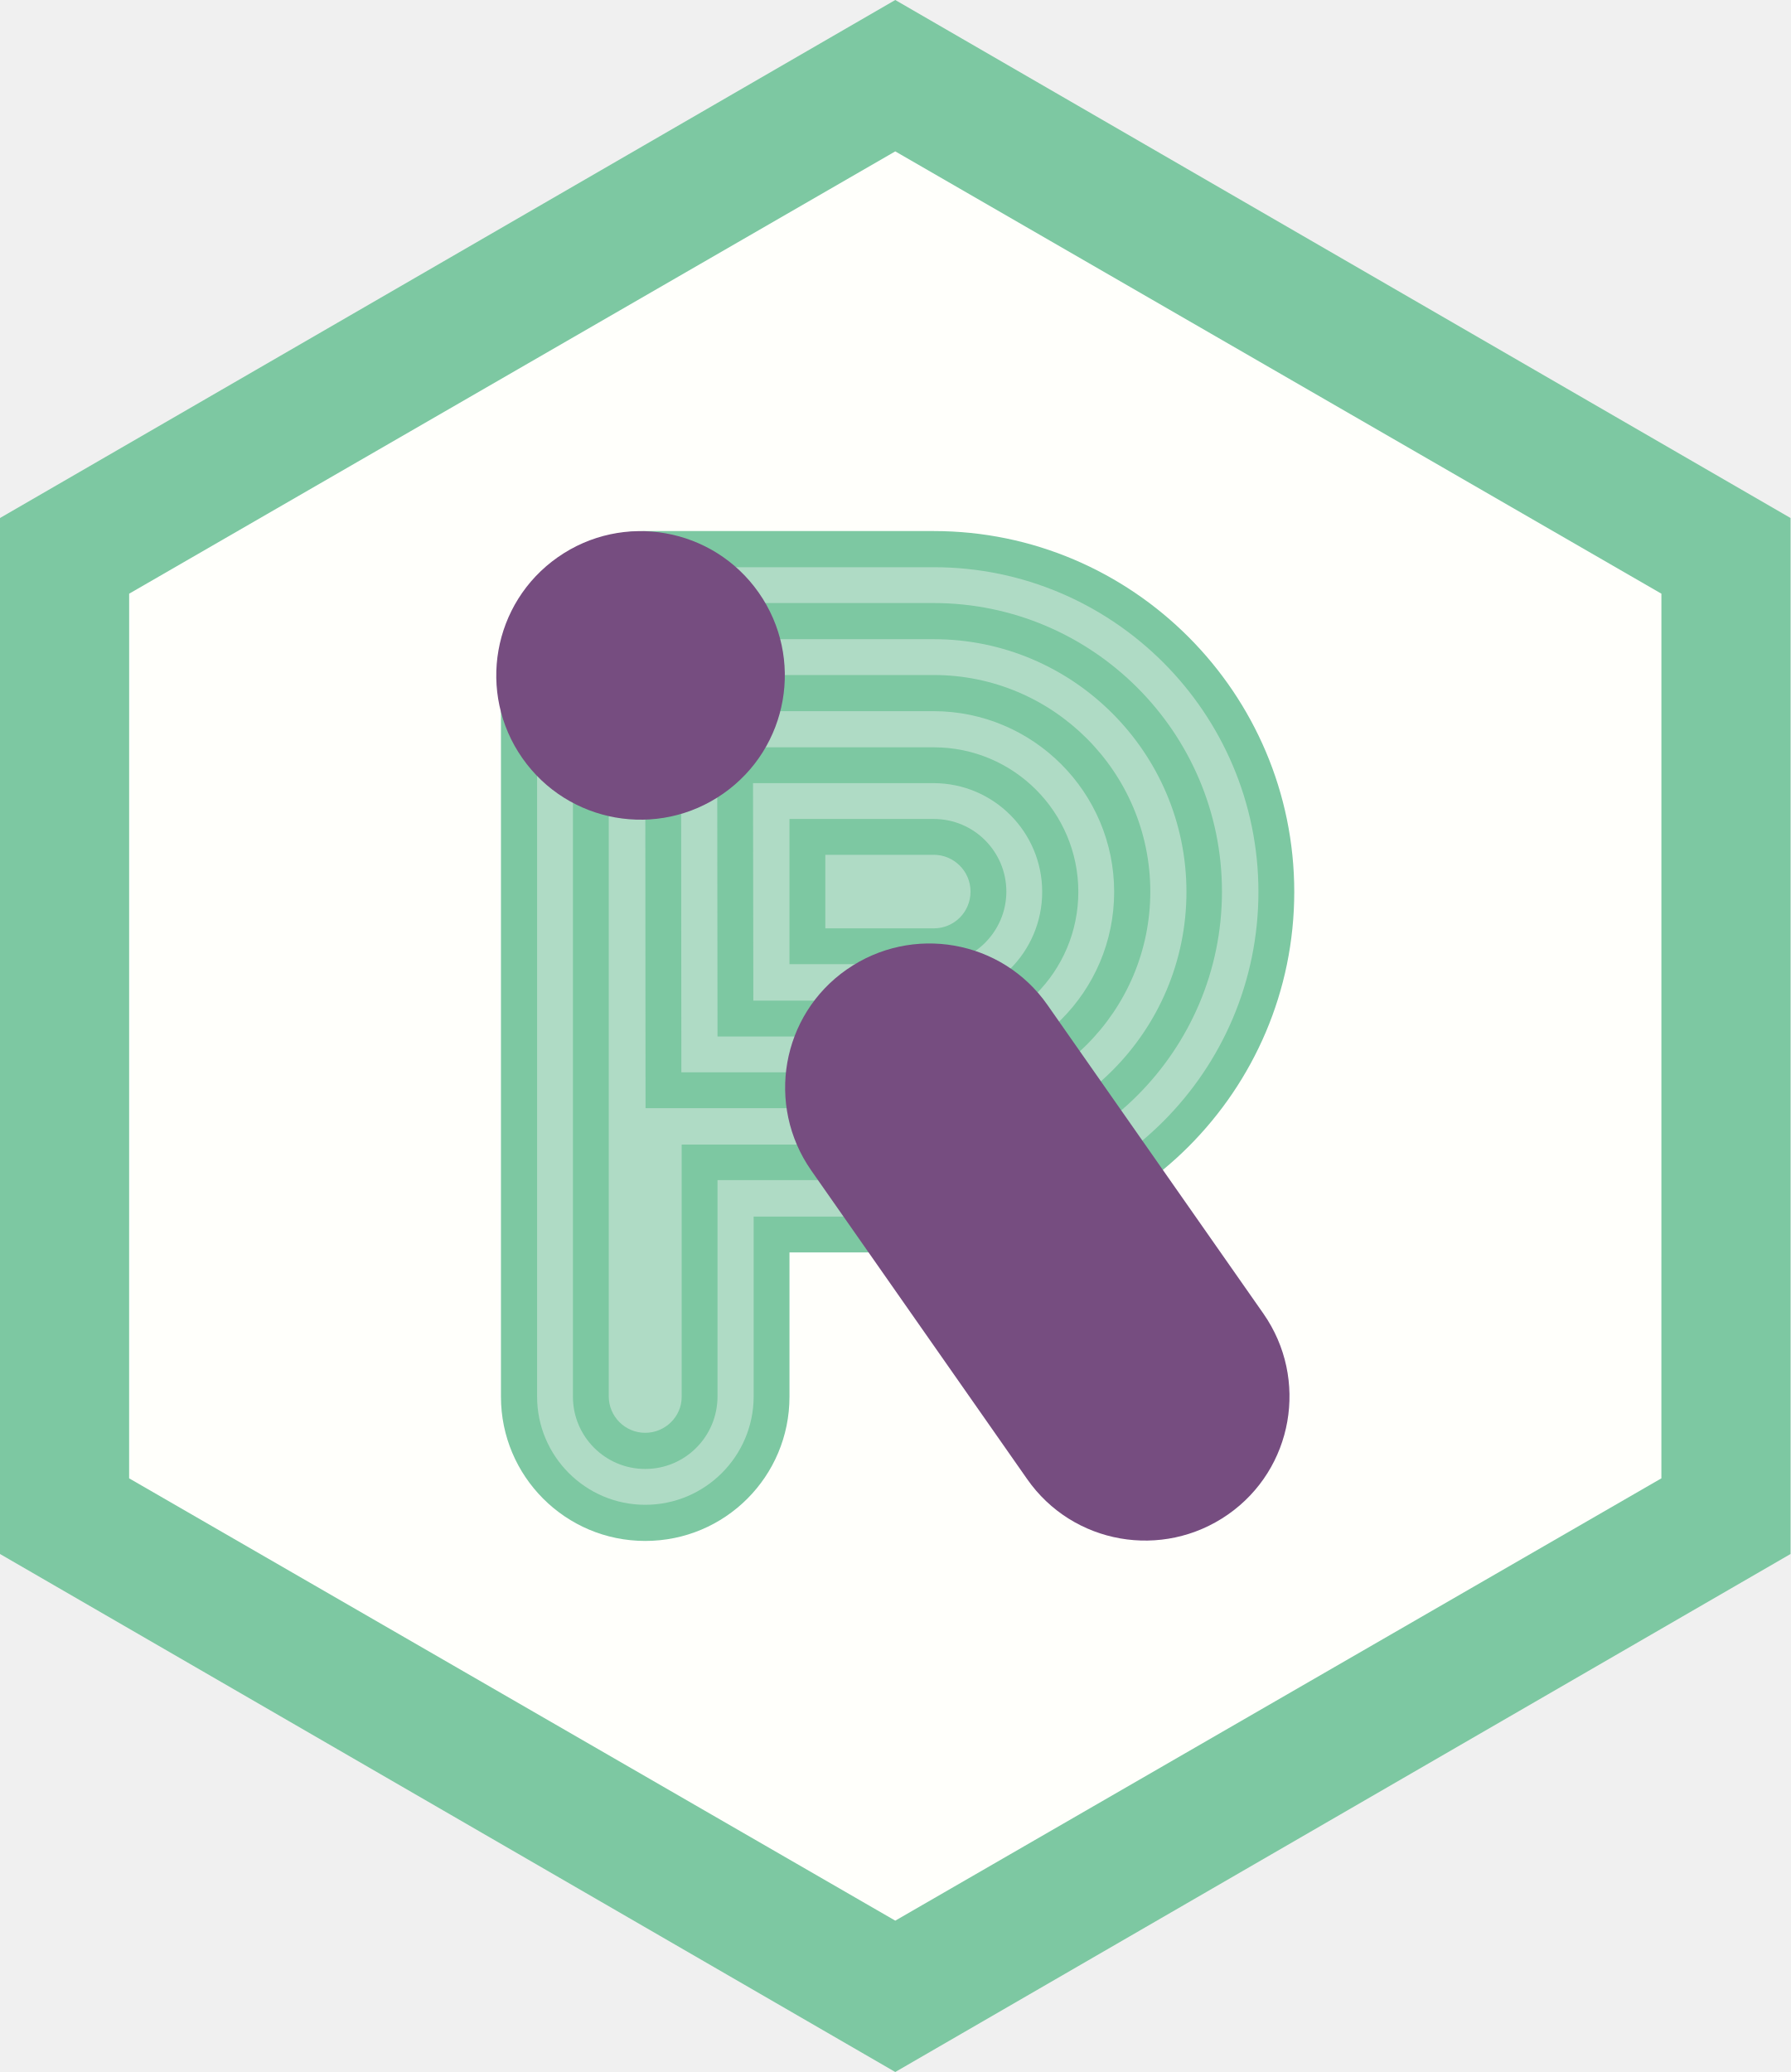
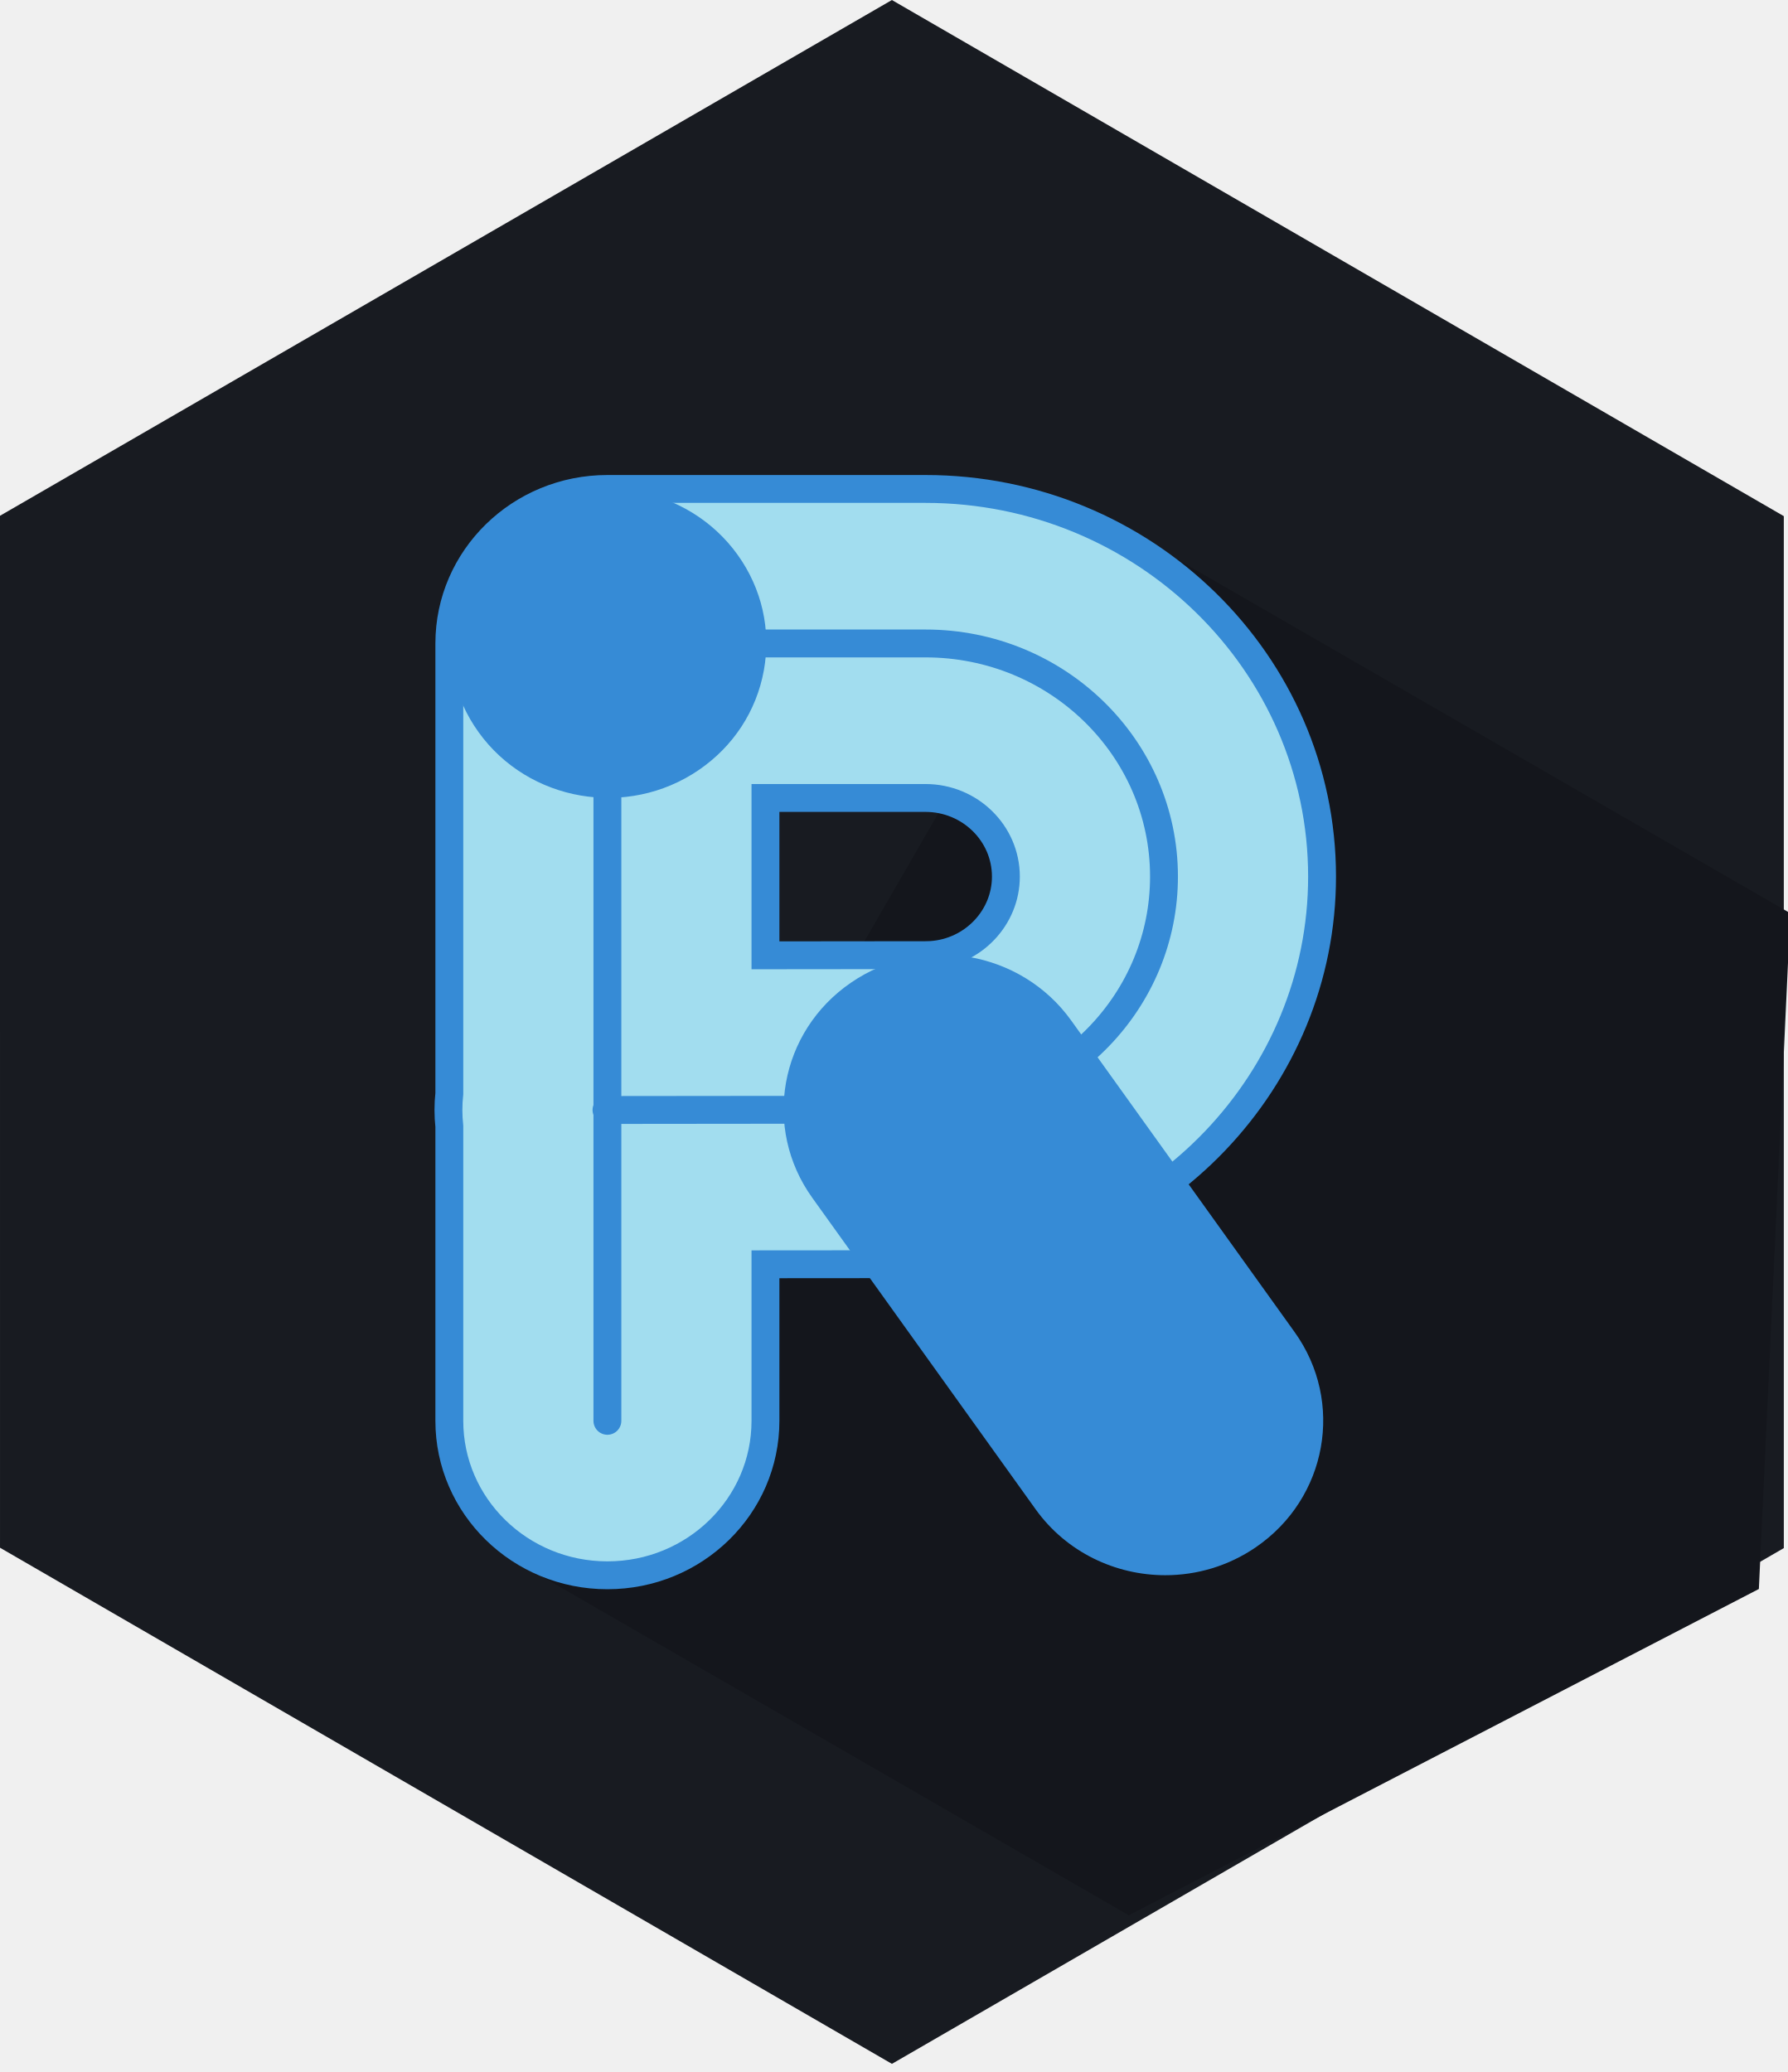
- <svg xmlns="http://www.w3.org/2000/svg" xmlns:ns1="http://www.openswatchbook.org/uri/2009/osb" width="43.9mm" height="50.8mm" viewBox="0 0 43.9 50.8" version="1.1" id="svg8">
-   <defs id="defs2">
-     <linearGradient id="linearGradient4541" ns1:paint="solid">
-       <stop style="stop-color:#000000;stop-opacity:1;" offset="0" id="stop4539" />
-     </linearGradient>
+ <svg xmlns="http://www.w3.org/2000/svg" xmlns:xlink="http://www.w3.org/1999/xlink" width="44px" height="51px" viewBox="0 0 44 51" version="1.1">
+   <defs>
+     <polygon id="path-1" points="45.286 40.111 22.77 51.772 1.434 38.062 2.614 12.689 25.13 1.028 46.466 14.738" />
  </defs>
-   <style type="text/css" id="style6460">
- 	.st0{fill:#7DC8A2;}
- 	.st1{fill:#AFDBC5;}
- 	.st2{fill:#764D80;}
-   </style>
-   <g id="layer1" transform="translate(0,-246.2)">
-     <path style="fill:#7dc8a2;fill-opacity:1;stroke:none;stroke-width:4;stroke-miterlimit:4;stroke-dasharray:none;stroke-dashoffset:0;stroke-opacity:1" id="path4596" d="m 210,180.054 -52.689,27.231 -49.927,-32.015 2.762,-59.245 52.689,-27.231 49.927,32.015 z" transform="matrix(0.4268806,-0.01994286,0.01990022,0.4277955,-49.32805,211.4617)" />
-   </g>
-   <g id="layer2">
-     <path style="fill:#fffffb;fill-opacity:1;stroke:none;stroke-width:4;stroke-miterlimit:4;stroke-dasharray:none;stroke-dashoffset:0;stroke-opacity:1" id="path5831" d="M 3.3868034e-8,297 -12.755,305.622 l -13.845,-6.735 -1.089,-15.357 12.755,-8.622 13.845,6.735 z" transform="matrix(1.405246,0.09968661,-0.09968661,1.405246,70.34053,-381.1133)" />
-   </g>
-   <g id="layer3">
-     <g transform="matrix(0.07706028,0,0,0.07706028,6.495111,10.03033)" id="g6341">
-       <path class="st0" d="m 212.8,38.8 h -91.2 c -0.2,0 -0.4,0 -0.6,0 -25.3,0 -45.9,20.5 -45.9,45.9 v 229.5 c 0,25.3 20.5,45.9 45.9,45.9 25.4,0 45.9,-20.5 45.9,-45.9 v -45.9 h 45.9 C 276,268.3 327.5,216.8 327.5,153.6 327.5,90.4 276,38.8 212.8,38.8 Z" id="path6315" style="fill:#7dc8a2" />
-       <path class="st1" d="m 121,348.6 c -19,0 -34.4,-15.5 -34.4,-34.4 V 84.7 c 0,-18.9 15.3,-34.3 34.2,-34.4 0.2,0 0.5,0 0.7,0 h 91.3 c 56.9,0 103.3,46.3 103.3,103.3 0,57 -46.3,103.3 -103.3,103.3 h -57.3 v 57.4 c -0.1,18.9 -15.5,34.3 -34.5,34.3 z" id="path6317" style="fill:#afdbc5" />
-       <path class="st0" d="m 121,337.2 c -12.7,0 -23,-10.3 -23,-23 V 84.7 c 0,-12.5 10.1,-22.7 22.5,-23 0.2,0 0.5,0 0.7,0 h 91.5 c 50.6,0 91.8,41.2 91.8,91.8 0,50.6 -41.2,91.8 -91.8,91.8 H 144 v 68.8 c 0,12.8 -10.3,23.1 -23,23.1 z" id="path6319" style="fill:#7dc8a2" />
-       <path class="st1" d="m 121,325.7 c -6.4,0 -11.6,-5.2 -11.6,-11.6 V 84.7 c 0,-6.2 5,-11.3 11.1,-11.5 h 0.5 91.8 c 44.3,0 80.4,36.1 80.4,80.4 0,44.3 -36,80.4 -80.4,80.4 h -80.2 v 80.3 c 0,6.2 -5.2,11.4 -11.6,11.4 z" id="path6321" style="fill:#afdbc5" />
-       <path class="st0" d="m 121.1,222.4 h 91.7 c 38,0 68.9,-30.9 68.9,-68.9 0,-38 -30.9,-68.9 -68.9,-68.9 H 121 Z" id="path6323" style="fill:#7dc8a2" />
-       <path class="st1" d="M 132.5,211 132.4,96.1 h 80.3 c 31.7,0 57.5,25.8 57.5,57.5 0,31.7 -25.7,57.4 -57.4,57.4 z" id="path6325" style="fill:#afdbc5" />
-       <path class="st0" d="m 144,199.6 -0.1,-92 h 68.9 c 25.4,0 46,20.6 46,46 0,25.4 -20.6,46 -46,46 z" id="path6327" style="fill:#7dc8a2" />
-       <path class="st1" d="M 155.4,188.1 155.3,119 h 57.4 c 19.1,0 34.6,15.5 34.6,34.6 0,19.1 -15.5,34.6 -34.6,34.6 h -57.3 z" id="path6329" style="fill:#afdbc5" />
-       <path class="st0" d="m 166.9,176.7 v -46.3 h 45.9 c 12.8,0 23.1,10.4 23.1,23.1 0,12.7 -10.4,23.1 -23.1,23.1 h -45.9 z" id="path6331" style="fill:#7dc8a2" />
-       <path class="st1" d="m 178.3,165.2 v -23.4 h 34.5 c 6.4,0 11.7,5.2 11.7,11.7 0,6.5 -5.2,11.7 -11.7,11.7 z" id="path6333" style="fill:#afdbc5" />
-       <g id="g6339">
-         <circle r="45.9" transform="matrix(0.8192,-0.5736,0.5736,0.8192,-26.9642,83.8822)" class="st2" cx="119.5" cy="84.7" id="ellipse6335" style="fill:#764d80" />
-         <path class="st2" d="m 317.7,287.8 c 14.5,20.8 9.5,49.4 -11.3,63.9 -20.8,14.5 -49.4,9.5 -63.9,-11.3 l -68.7,-98.2 c -14.5,-20.8 -9.5,-49.4 11.3,-63.9 20.8,-14.5 49.4,-9.5 63.9,11.3 z" id="path6337" style="fill:#764d80" />
+   <g id="Page-1" stroke="none" stroke-width="1" fill="none" fill-rule="evenodd">
+     <g id="riot_hex-riot-x" transform="translate(-2, -1)">
+       <mask id="mask-2" fill="white">
+         <use xlink:href="#path-1" />
+       </mask>
+       <use id="path4596" fill="#181B21" fill-rule="nonzero" transform="translate(23.94999, 26.4) rotate(-2.663394) translate(-23.94999, -26.4) " xlink:href="#path-1" />
+       <g id="Group-17" mask="url(#mask-2)">
+         <g transform="translate(13, 13)">
+           <rect id="Rectangle" stroke="none" fill="#14161C" fill-rule="evenodd" transform="translate(22.75, 21.55737) rotate(120) translate(-22.75, -21.55737) " x="8" y="5.557" width="29.5" height="32" />
+           <path d="M7.838,7.641 L7.838,11.514 L11.772,11.51 C11.822,11.51 11.867,11.509 11.913,11.506 C12.947,11.438 13.755,10.59 13.755,9.576 C13.755,8.508 12.868,7.641 11.776,7.641 L7.838,7.641 Z M3.948,26.774 C1.8,26.774 0.058,25.072 0.058,22.972 L0.058,15.725 C0.044,15.593 0.036,15.46 0.036,15.324 C0.036,15.187 0.043,15.051 0.058,14.917 L0.058,3.838 C0.058,1.738 1.8,0.035 3.948,0.035 L11.776,0.035 C17.158,0.035 21.536,4.315 21.536,9.576 C21.536,14.577 17.54,18.758 12.438,19.094 C12.221,19.108 11.997,19.116 11.776,19.116 L7.838,19.119 L7.838,22.972 C7.838,25.072 6.097,26.774 3.948,26.774 Z" id="Fill-1" stroke="none" fill="#A2DDEF" fill-rule="nonzero" />
+           <path d="M7.838,7.641 L7.838,11.514 L11.772,11.51 C11.822,11.51 11.867,11.509 11.913,11.506 C12.947,11.438 13.755,10.59 13.755,9.576 C13.755,8.508 12.868,7.641 11.776,7.641 L7.838,7.641 Z M3.948,26.774 C1.8,26.774 0.058,25.072 0.058,22.972 L0.058,15.725 C0.044,15.593 0.036,15.46 0.036,15.324 C0.036,15.187 0.043,15.051 0.058,14.917 L0.058,3.838 C0.058,1.738 1.8,0.035 3.948,0.035 L11.776,0.035 C17.158,0.035 21.536,4.315 21.536,9.576 C21.536,14.577 17.54,18.758 12.438,19.094 C12.221,19.108 11.997,19.116 11.776,19.116 L7.838,19.119 L7.838,22.972 C7.838,25.072 6.097,26.774 3.948,26.774 Z" id="Stroke-3" stroke="#368BD6" stroke-width="0.686" fill="none" />
+           <path d="M3.948,22.972 L3.948,3.838 L11.776,3.838 C15.018,3.838 17.646,6.407 17.646,9.575 C17.646,12.613 15.231,15.099 12.176,15.3 C12.044,15.308 11.91,15.313 11.776,15.313 L3.926,15.321" id="Stroke-5" stroke="#368BD6" stroke-width="0.686" fill="none" stroke-linecap="round" />
+           <path d="M7.154,1.657 C7.75,2.489 7.979,3.498 7.799,4.498 C7.618,5.498 7.049,6.37 6.198,6.952 C4.439,8.155 2.007,7.736 0.776,6.019 C0.179,5.187 -0.05,4.178 0.131,3.178 C0.311,2.178 0.88,1.306 1.732,0.724 C3.49,-0.479 5.922,-0.06 7.154,1.657 Z M17.678,26.772 C16.452,26.772 15.246,26.207 14.488,25.151 L8.99,17.482 C7.757,15.762 8.184,13.391 9.944,12.186 C11.703,10.98 14.129,11.398 15.362,13.118 L20.86,20.787 C22.093,22.507 21.666,24.878 19.907,26.083 C19.227,26.549 18.449,26.772 17.678,26.772 Z" id="Combined-Shape" stroke="none" fill="#368BD6" fill-rule="nonzero" />
+         </g>
      </g>
    </g>
  </g>
</svg>
